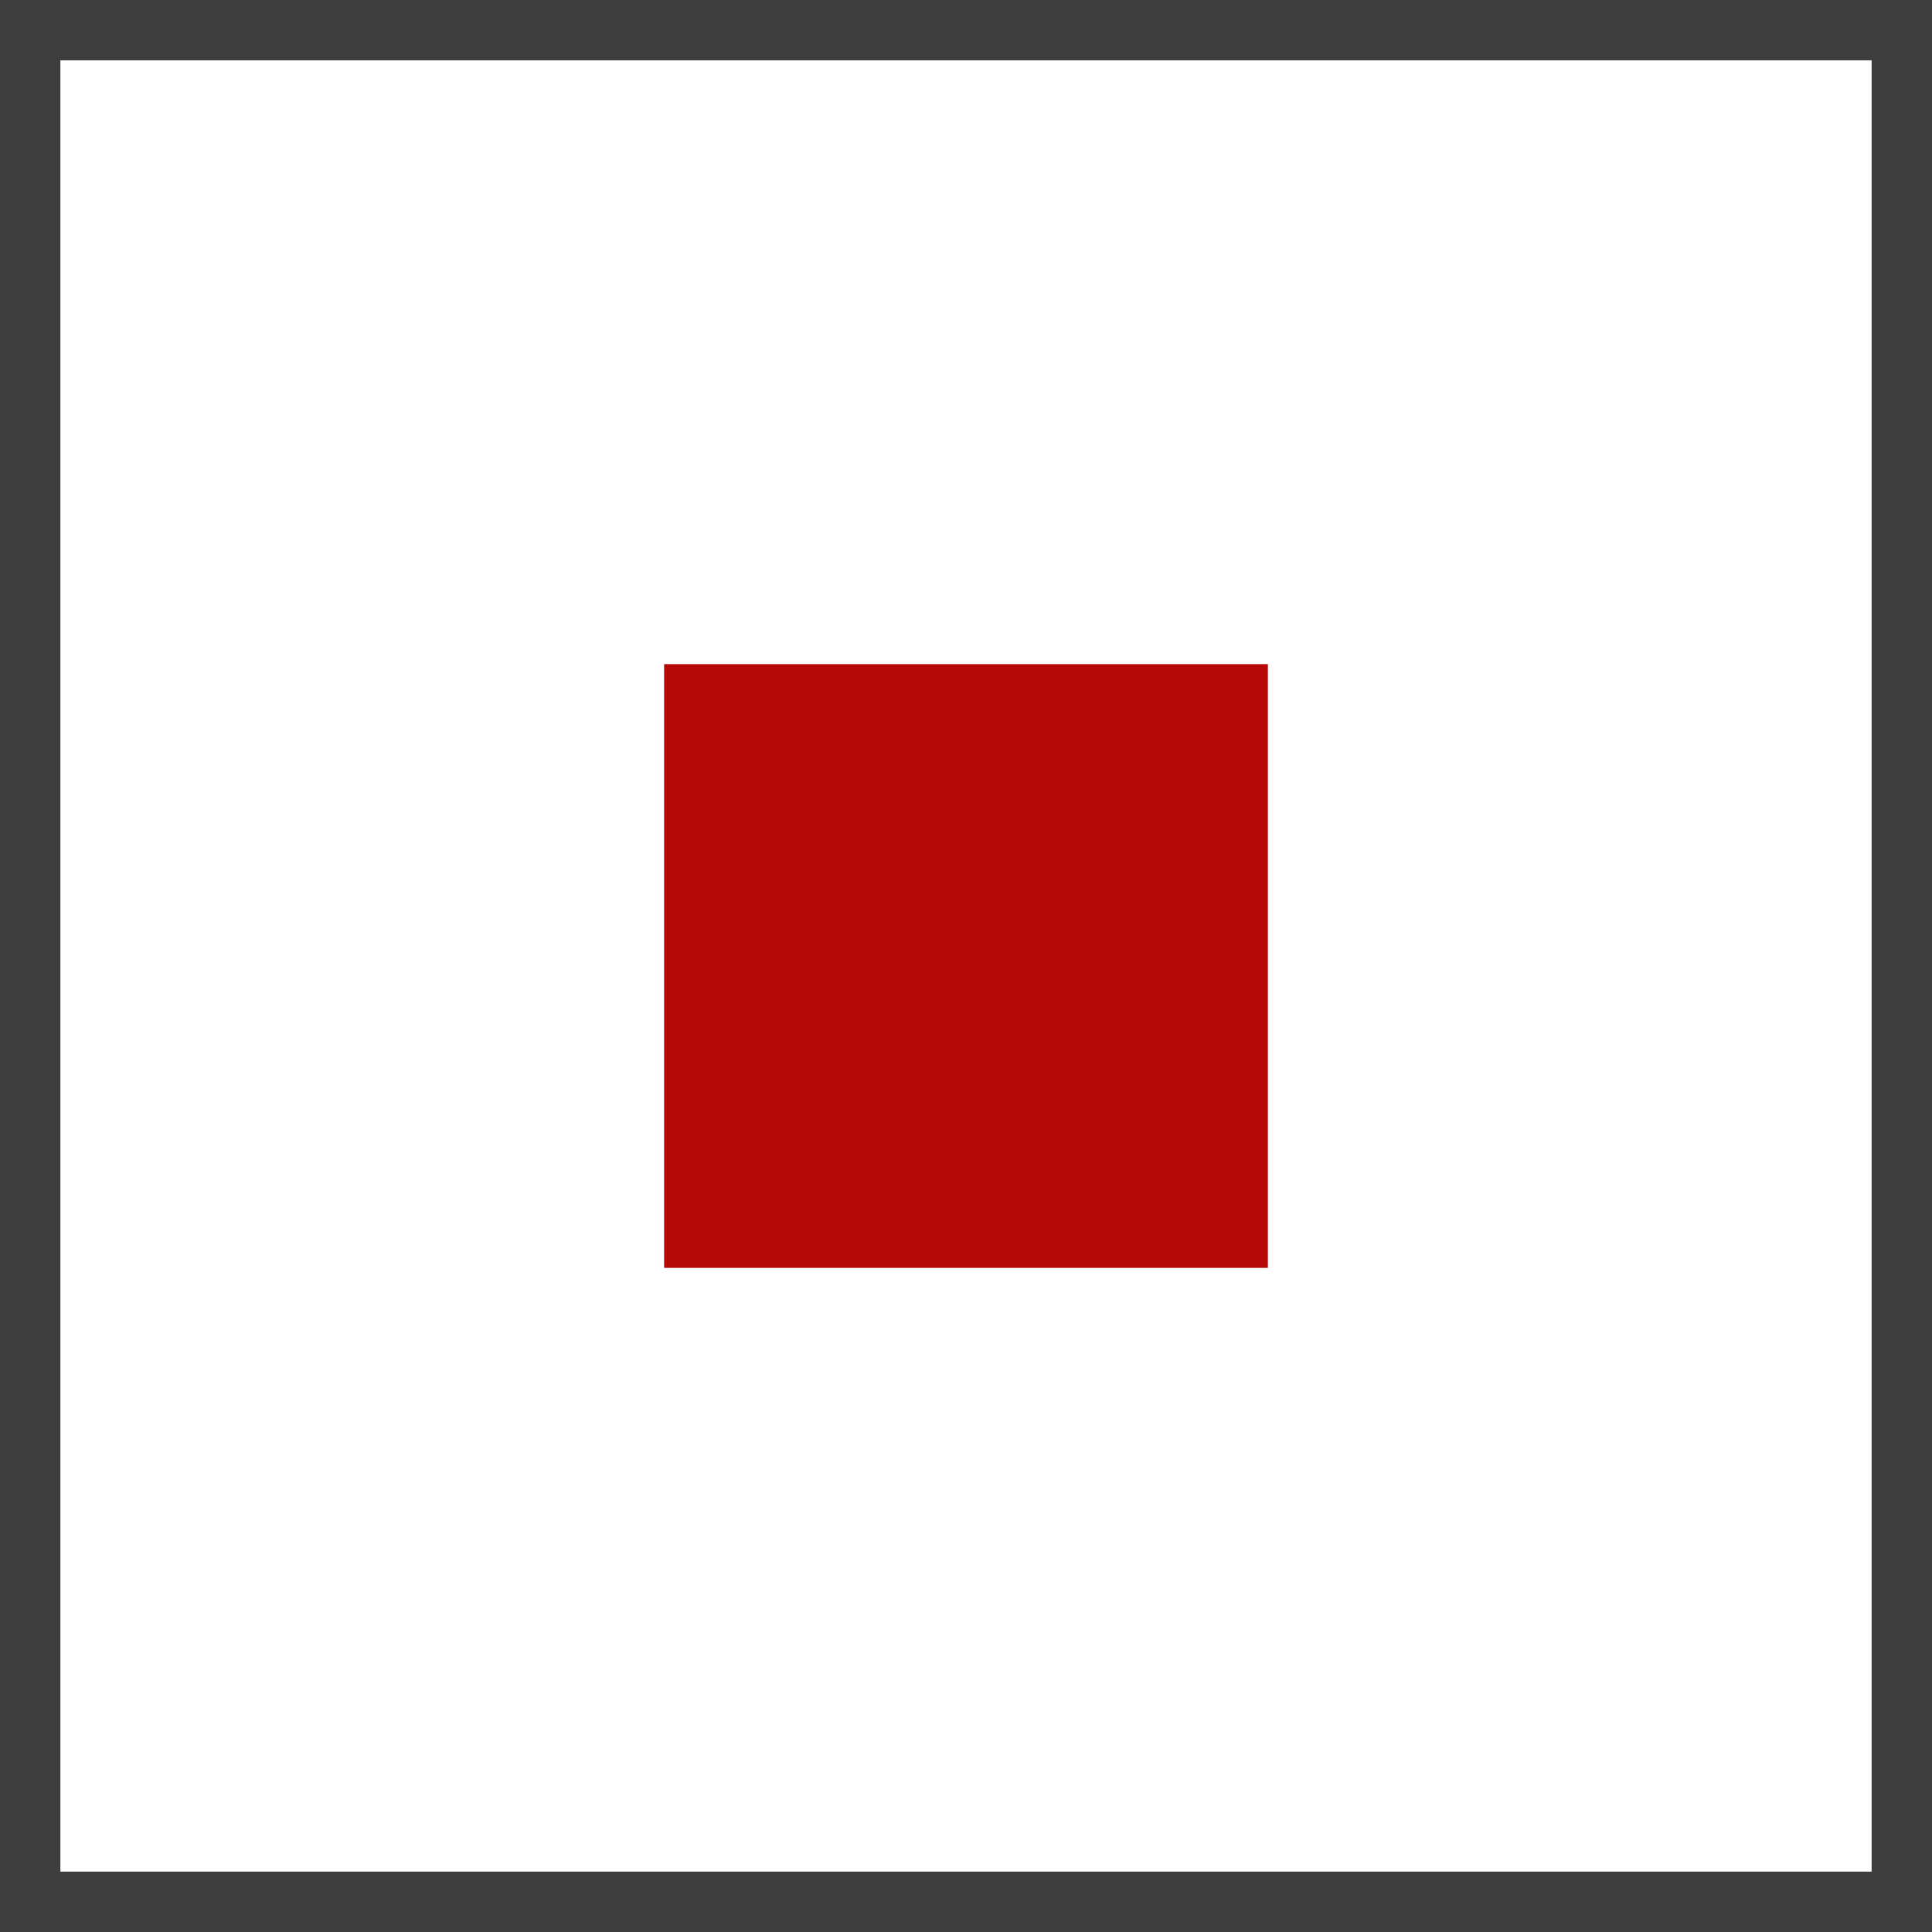
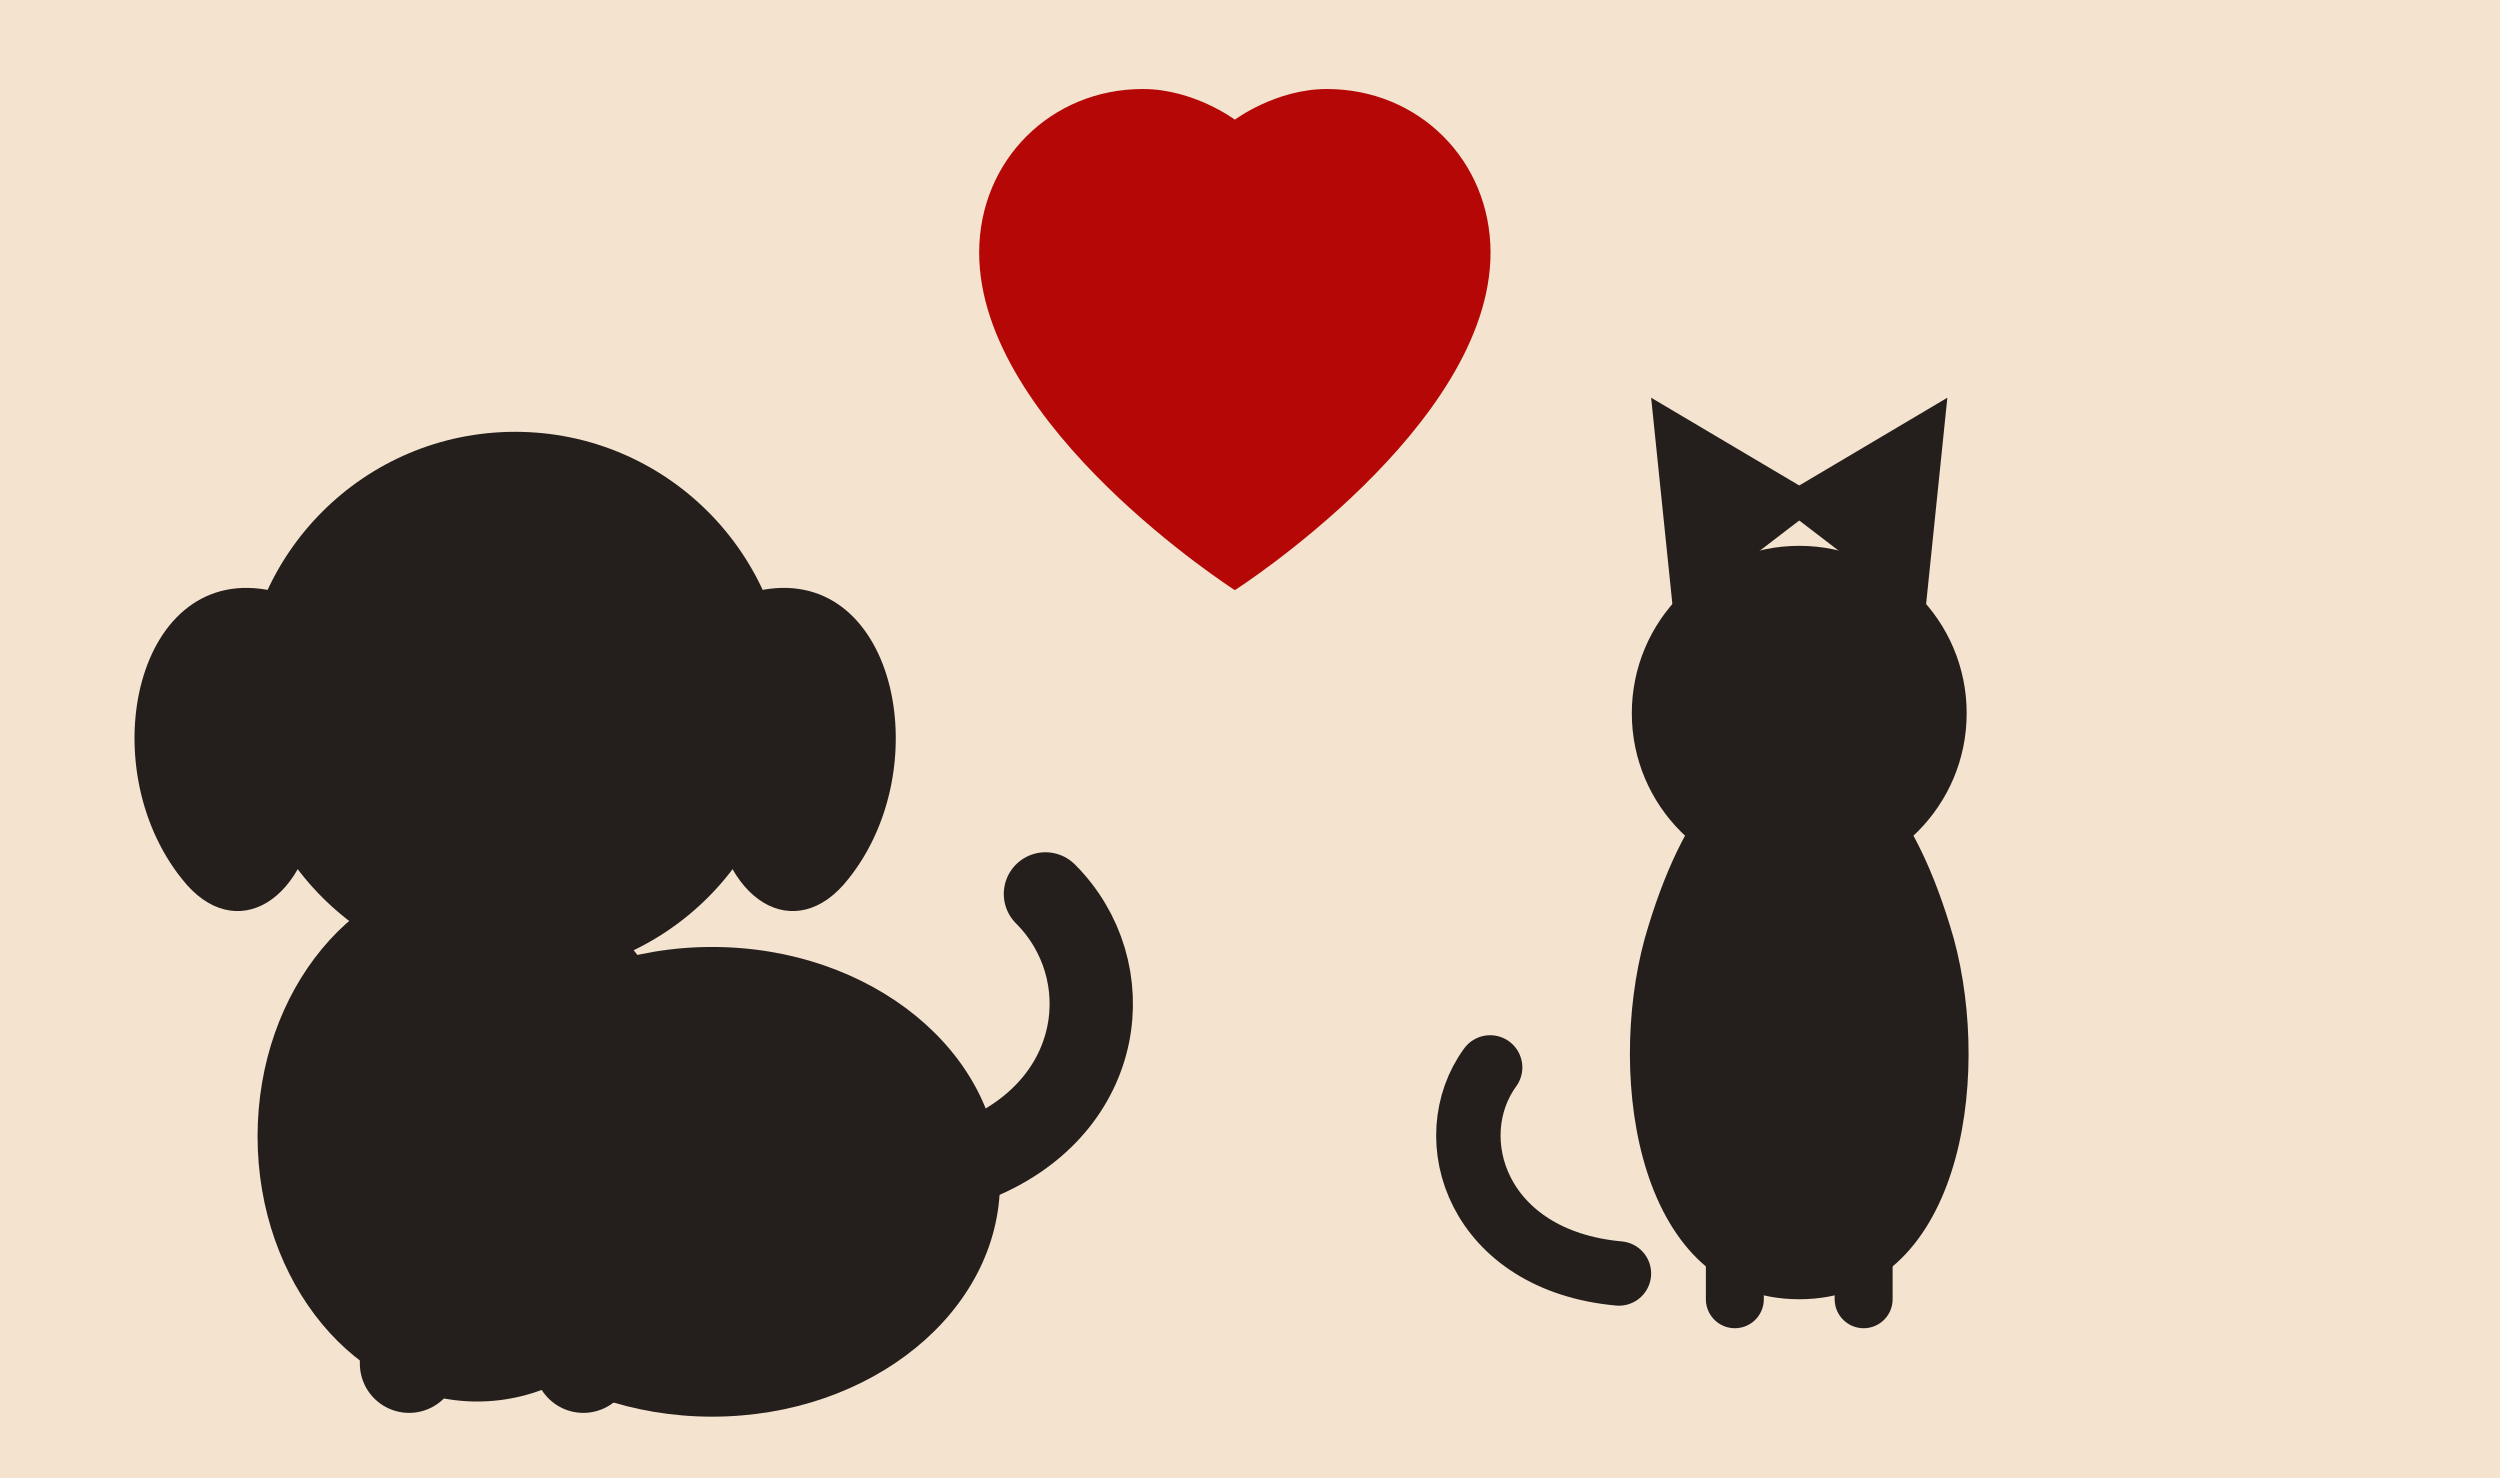
- <svg xmlns="http://www.w3.org/2000/svg" viewBox="0 0 32 32" role="img" aria-label="haart">
-   <rect width="32" height="32" fill="#ffffff" />
-   <rect x="0.5" y="0.5" width="31" height="31" fill="none" stroke="#3d3d3d" />
-   <rect x="11" y="11" width="10" height="10" fill="#b50806" />
+ <svg xmlns="http://www.w3.org/2000/svg" viewBox="0 0 132 78" role="img" aria-label="haart">
+   <rect x="-4" y="-4" width="140" height="86" fill="#f3e3cf" />
+   <g fill="#241f1d">
+     <g transform="translate(-12 12) scale(0.2)">
+       <path d="M318 246C352 232 356 196 336 176" stroke="#241f1d" stroke-width="22" stroke-linecap="round" fill="none" />
+       <ellipse cx="248" cy="252" rx="76" ry="62" />
+       <path d="M168 230 L168 300" stroke="#241f1d" stroke-width="26" stroke-linecap="round" />
+       <path d="M214 236 L214 300" stroke="#241f1d" stroke-width="26" stroke-linecap="round" />
+       <ellipse cx="186" cy="240" rx="58" ry="70" />
+       <path d="M132 96C96 88 84 142 108 172c14 18 34 6 36-22Z" />
+       <path d="M260 96c36-8 48 46 24 76-14 18-34 6-36-22Z" />
+       <circle cx="196" cy="126" r="72" />
+     </g>
+     <g transform="translate(129 17.6) scale(-0.17 0.17)">
+       <path d="M256 292C300 288 312 250 296 228" stroke="#241f1d" stroke-width="20" stroke-linecap="round" fill="none" />
+       <path d="M200 300C150 300 140 232 152 188C164 146 182 128 200 128C218 128 236 146 248 188C260 232 250 300 200 300Z" />
+       <path d="M180 240 L180 300" stroke="#241f1d" stroke-width="18" stroke-linecap="round" />
+       <path d="M220 240 L220 300" stroke="#241f1d" stroke-width="18" stroke-linecap="round" />
+       <path d="M161 88 154 20 208 52Z" />
+       <path d="M239 88 246 20 192 52Z" />
+       <circle cx="200" cy="118" r="52" />
+     </g>
+   </g>
+   <g transform="translate(49 2) scale(1.35)">
+     <path d="M12 21.6C12 21.6 2 15.2 2 8.4 2 4.8 4.8 2 8.4 2c2 0 3.6 1.2 3.6 1.2S13.6 2 15.6 2C19.2 2 22 4.8 22 8.4c0 6.8-10 13.2-10 13.2Z" fill="#b50806" />
+   </g>
</svg>
